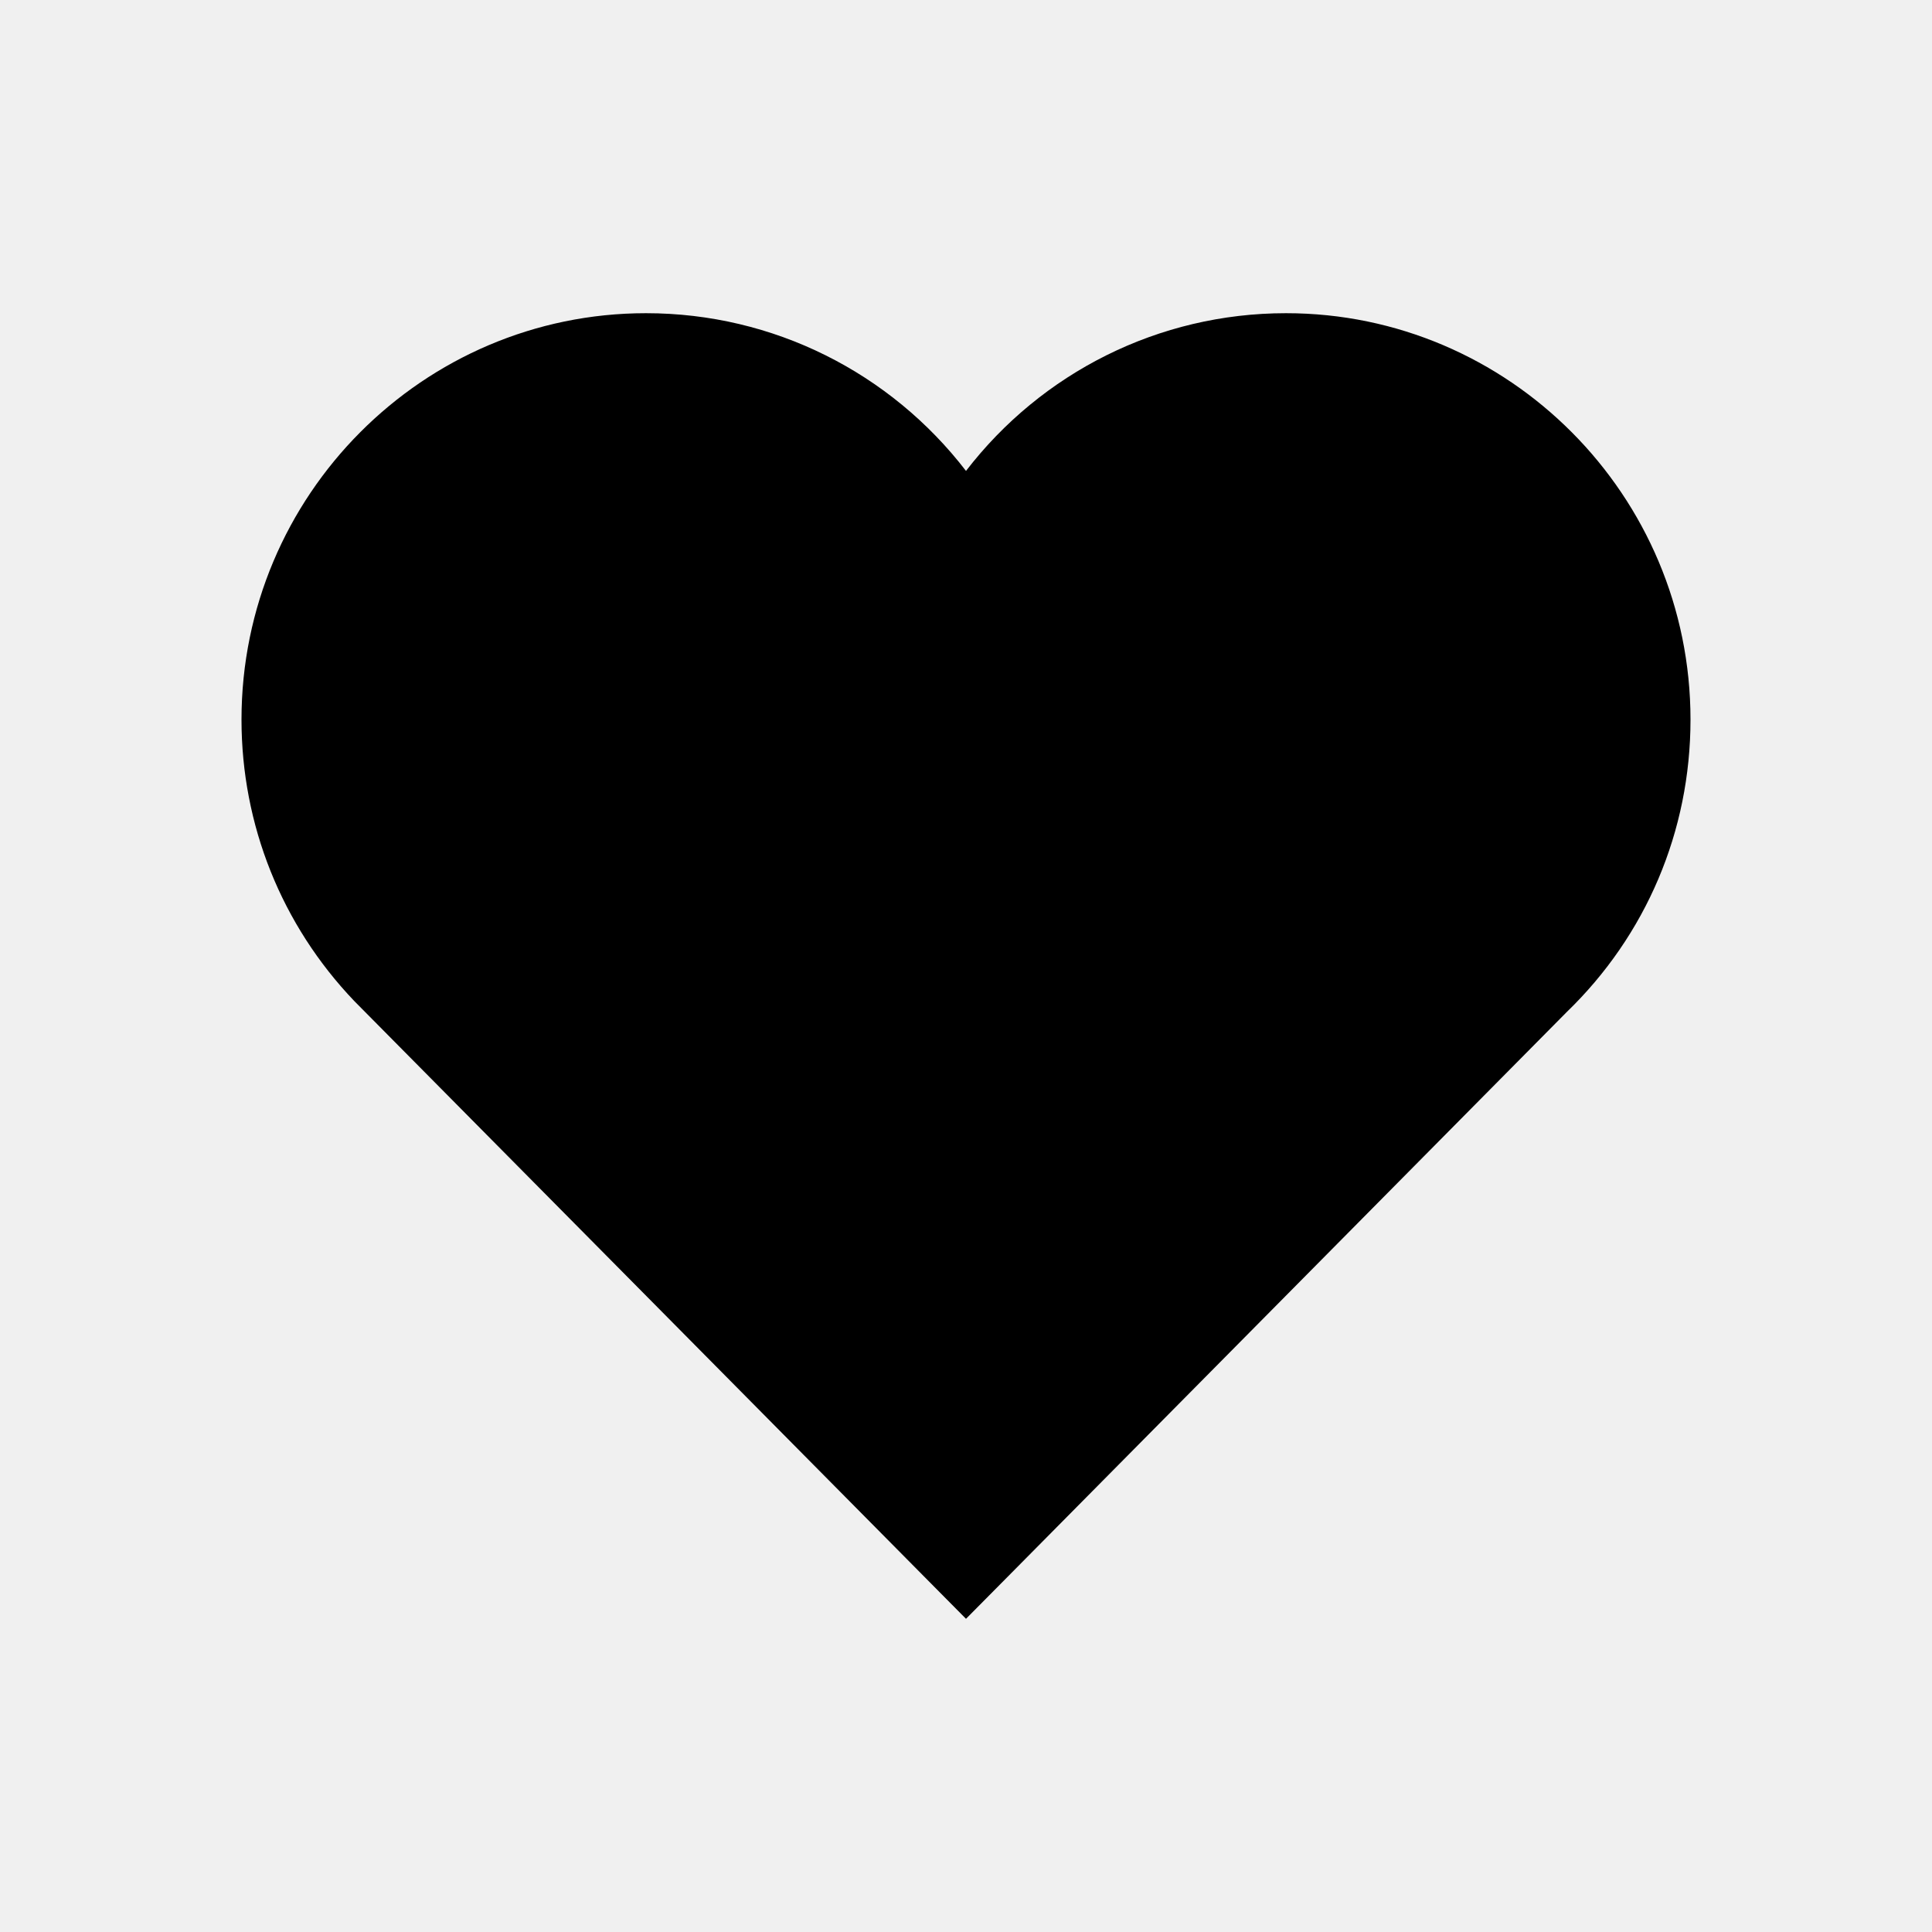
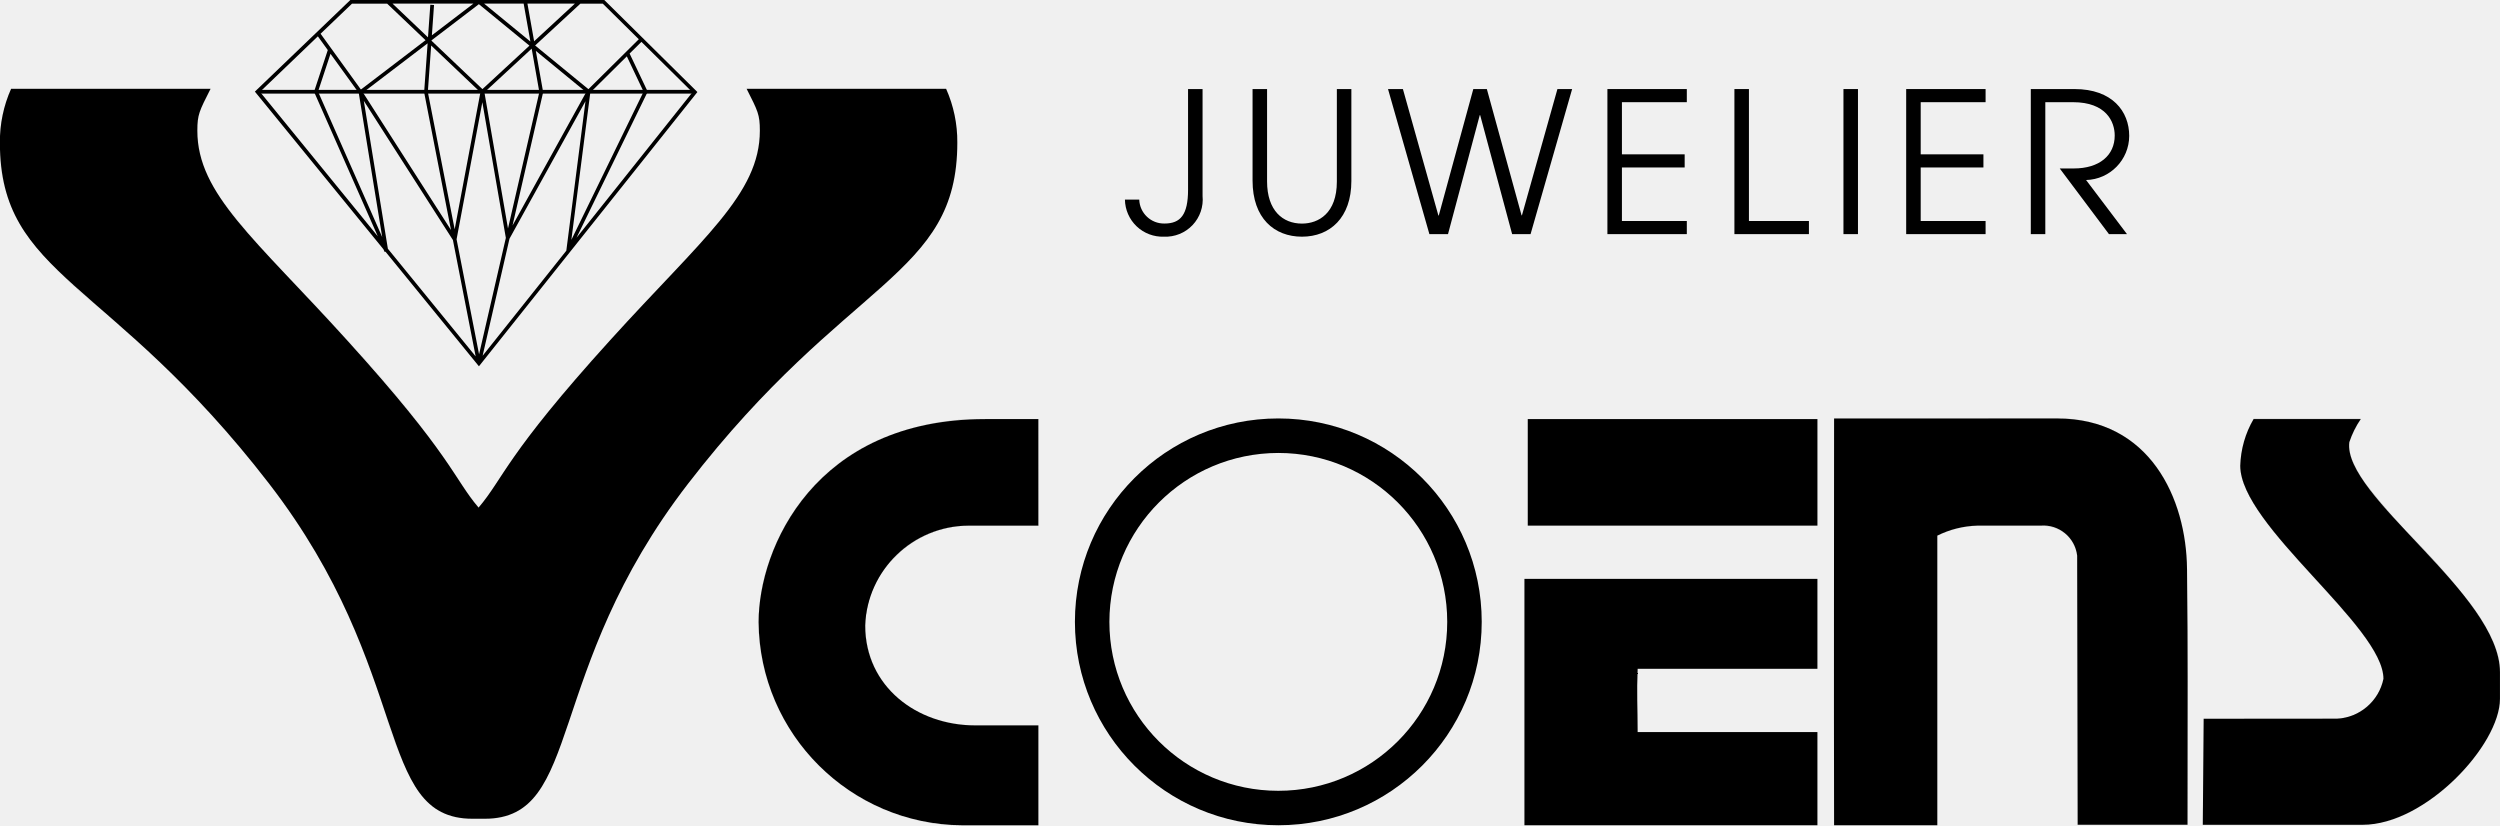
- <svg xmlns="http://www.w3.org/2000/svg" height="512px" id="Layer_1" style="enable-background:new 0 0 512 512;" version="1.1" viewBox="0 0 512 512" width="512px" xml:space="preserve">
-   <path d="M340.8,83C307,83,276,98.8,256,124.8c-20-26-51-41.8-84.8-41.8C112.1,83,64,131.3,64,190.7c0,27.9,10.6,54.4,29.9,74.6  L245.1,418l10.9,11l10.9-11l148.3-149.8c21-20.3,32.8-47.9,32.8-77.5C448,131.3,399.9,83,340.8,83L340.8,83z" />
+ <svg xmlns="http://www.w3.org/2000/svg" width="195.524" height="64.546" viewBox="0 0 195.524 64.546">
+   <g id="Group_31" data-name="Group 31" transform="translate(-375.959 -213.662)">
+     <g id="Group_19" data-name="Group 19" transform="translate(435.29 246.39)">
+       <g id="Group_13" data-name="Group 13" transform="translate(0 0.048)">
+         <path id="Path_23" data-name="Path 23" d="M617.32,337.214h4.167v8.333h-5.468a8.117,8.117,0,0,0-8.073,7.812c0,4.765,4.036,7.812,8.594,7.812h4.948v7.812H615.5A16.033,16.033,0,0,1,599.612,353.1c0-5.833,4.427-15.884,17.708-15.884Z" transform="translate(-599.612 -337.214)" />
+         <path id="Path_24" data-name="Path 24" d="M615.5,368.983a15.494,15.494,0,0,1-6.2-1.285,15.966,15.966,0,0,1-2.7-1.5,16.281,16.281,0,0,1-5.746-7.03,15.47,15.47,0,0,1-1.244-6.075,15.077,15.077,0,0,1,.9-4.943,16.775,16.775,0,0,1,1.2-2.646,16.124,16.124,0,0,1,1.773-2.54,15.562,15.562,0,0,1,5.465-4.093,20.177,20.177,0,0,1,8.369-1.662h4.167v8.333h-5.469a7.9,7.9,0,0,0-3.107.639,8.335,8.335,0,0,0-2.57,1.715,8.1,8.1,0,0,0-1.75,2.492,7.221,7.221,0,0,0-.646,2.967,7.527,7.527,0,0,0,.7,3.231,7.373,7.373,0,0,0,1.886,2.462,8.539,8.539,0,0,0,2.741,1.569,9.769,9.769,0,0,0,3.265.551h4.948v7.812Zm5.99-31.769H617.32a20.182,20.182,0,0,0-8.369,1.662,15.562,15.562,0,0,0-5.465,4.093,16.119,16.119,0,0,0-1.772,2.54,16.776,16.776,0,0,0-1.2,2.646,15.085,15.085,0,0,0-.9,4.943,15.47,15.47,0,0,0,1.244,6.075,16.173,16.173,0,0,0,1.461,2.694A16.315,16.315,0,0,0,606.6,366.2a15.937,15.937,0,0,0,2.7,1.5,15.5,15.5,0,0,0,6.2,1.285h5.99v-7.812h-4.948a9.776,9.776,0,0,1-3.265-.55,8.549,8.549,0,0,1-2.741-1.569,7.381,7.381,0,0,1-1.886-2.462,7.53,7.53,0,0,1-.7-3.231,7.223,7.223,0,0,1,.646-2.968,8.1,8.1,0,0,1,1.75-2.491,8.34,8.34,0,0,1,2.57-1.715,7.9,7.9,0,0,1,3.107-.638h5.469Z" transform="translate(-599.612 -337.214)" />
+       </g>
+       <g id="Group_14" data-name="Group 14" transform="translate(84.1 0)">
+         <path id="Path_25" data-name="Path 25" d="M934.092,337.035c7.264,0,10.1,6.27,10.156,11.766.079,7.448.039,9.41.039,20.009h-8.592l-.039-21.05a2.664,2.664,0,0,0-2.866-2.344h-4.946a7.484,7.484,0,0,0-3.126.781v22.656h-8.073c-.025-12.385,0-19.551,0-31.817Z" transform="translate(-916.633 -337.035)" />
+         <path id="Path_26" data-name="Path 26" d="M916.644,368.851c-.017-8.051-.012-13.761-.006-20.372,0-3.517.006-7.153.006-11.445h17.447a9.921,9.921,0,0,1,4.645,1.066,9,9,0,0,1,3.138,2.757,12.117,12.117,0,0,1,1.786,3.787,15.727,15.727,0,0,1,.587,4.157c.056,5.283.052,7.731.045,12.608,0,1.925-.006,4.32-.006,7.4h-8.592l-.04-21.051a2.558,2.558,0,0,0-.515-1.289,2.5,2.5,0,0,0-.87-.732,3.235,3.235,0,0,0-1.48-.322h-4.946a7.478,7.478,0,0,0-3.125.781v22.656Zm0-31.817c0,4.292,0,7.928-.006,11.445-.006,6.611-.01,12.321.006,20.372h8.073V346.2a7.474,7.474,0,0,1,3.125-.781h4.946a3.235,3.235,0,0,1,1.48.322,2.492,2.492,0,0,1,.87.732,2.558,2.558,0,0,1,.515,1.289l.04,21.051h8.592c0-3.081,0-5.476.006-7.4.007-4.877.01-7.325-.045-12.608a15.727,15.727,0,0,0-.587-4.157,12.116,12.116,0,0,0-1.786-3.787,9,9,0,0,0-3.139-2.757,9.92,9.92,0,0,0-4.644-1.066Z" transform="translate(-916.633 -337.034)" />
+       </g>
+       <g id="Group_15" data-name="Group 15" transform="translate(112.954 0.048)">
+         <path id="Path_27" data-name="Path 27" d="M1025.464,360.65h10.416a3.916,3.916,0,0,0,3.645-3.125c0-4.114-11.2-11.952-11.2-16.666a7.675,7.675,0,0,1,1.043-3.645h8.379a7.323,7.323,0,0,0-.89,1.8c-.56,4.2,11.78,11.9,11.78,17.995v2.083c0,3.619-5.813,9.853-10.741,9.853h-12.5Z" transform="translate(-1025.401 -337.214)" />
+         <path id="Path_28" data-name="Path 28" d="M1037.9,368.941h-12.5l.064-8.291h10.416a3.36,3.36,0,0,0,1.525-.367,4.086,4.086,0,0,0,1.147-.873,3.34,3.34,0,0,0,.973-1.885,3.827,3.827,0,0,0-.45-1.641,12.029,12.029,0,0,0-1.193-1.895c-.991-1.331-2.292-2.754-3.67-4.26-2.893-3.163-5.884-6.433-5.884-8.87a7.487,7.487,0,0,1,.98-3.522l.062-.123h8.379a7.448,7.448,0,0,0-.89,1.8,3.082,3.082,0,0,0,.3,1.619,9.525,9.525,0,0,0,1.12,1.859,50.705,50.705,0,0,0,3.726,4.239,55.518,55.518,0,0,1,4.509,5.193c1.432,1.979,2.129,3.642,2.129,5.085v2.083a6.509,6.509,0,0,1-.985,3.066,15.567,15.567,0,0,1-6,5.756A8.243,8.243,0,0,1,1037.9,368.941Zm-12.434-8.291-.064,8.291h12.5a8.243,8.243,0,0,0,3.757-1.031,15.564,15.564,0,0,0,6-5.756,6.507,6.507,0,0,0,.986-3.066V357c0-1.443-.7-3.106-2.129-5.085a55.518,55.518,0,0,0-4.509-5.193,50.661,50.661,0,0,1-3.726-4.239,9.513,9.513,0,0,1-1.12-1.859,3.08,3.08,0,0,1-.3-1.619,7.435,7.435,0,0,1,.89-1.8h-8.379l-.062.123a7.487,7.487,0,0,0-.98,3.522c0,2.437,2.991,5.708,5.884,8.87,1.378,1.506,2.679,2.929,3.67,4.26a12.05,12.05,0,0,1,1.193,1.895,3.822,3.822,0,0,1,.45,1.641,3.34,3.34,0,0,1-.973,1.885,4.09,4.09,0,0,1-1.147.873,3.36,3.36,0,0,1-1.525.367Z" transform="translate(-1025.4 -337.214)" />
+       </g>
+       <g id="Group_18" data-name="Group 18" transform="translate(59.894 0.048)">
+         <g id="Group_16" data-name="Group 16" transform="translate(0.26)">
+           <path id="Path_29" data-name="Path 29" d="M826.364,337.214H849.02v8.333H826.364v-8.333Z" transform="translate(-826.364 -337.214)" />
+           <path id="Path_30" data-name="Path 30" d="M826.364,345.547v-8.333H849.02v8.333Zm0-8.333v8.333H849.02v-8.333Z" transform="translate(-826.364 -337.214)" />
+         </g>
+         <g id="Group_17" data-name="Group 17" transform="translate(0 12.499)">
+           <path id="Path_31" data-name="Path 31" d="M848.3,403.6H825.385V384.33H848.3v7.031H834.24c-.08,1.928,0,3.021,0,4.947H848.3Z" transform="translate(-825.385 -384.33)" />
+           <path id="Path_32" data-name="Path 32" d="M848.3,403.6H825.385V384.33H848.3v7.031H834.24c-.051,1.251-.037,2.133-.019,3.154.01.549.019,1.117.019,1.793H848.3Zm0-19.27H825.385V403.6H848.3v-7.292H834.24c0-.676-.01-1.244-.019-1.793-.017-1.021-.033-1.9.019-3.154H848.3Z" transform="translate(-825.385 -384.33)" />
+         </g>
+       </g>
+     </g>
+     <g id="Group_20" data-name="Group 20" transform="translate(395.898 213.662)">
+       <path id="Path_33" data-name="Path 33" d="M468.64,242.31l-7.31-8.965-.06.027-.1-.217-10.053-12.328,7.466-7.165h19.861l.043.042,7.239,7.156Zm-7.121-9.194,6.865,8.419-1.778-9.1-6.97-10.886Zm9.51-.784-2.1,9.153,6.545-8.215h0l1.5-11.694Zm-4.137.044,1.759,9,2.094-9.107-1.838-10.613ZM477.35,220.9l-1.481,11.522,5.648-11.591-1.31-2.762Zm3.075-3.049,1.414,2.981-5.566,11.424,9.065-11.378-3.989-3.943Zm-24.369,2.973,5.02,11.38-1.836-11.278-2.209-3.057Zm-4.539.022,9.214,11.3-4.987-11.306,1.075-3.262-.776-1.074Zm8.056.058,6.881,10.746-2.1-10.771.273-3.827Zm5.07-.044,2.1,10.737,2.013-10.714-3.851-3.661Zm4.426.025,1.844,10.647,2.452-10.666-.6-3.4Zm4.02-3.245.574,3.233-.007.029L471.267,231.3l5.759-10.427ZM456.256,216.3l3.153,4.364,5.056-3.857-3-2.856h-2.754Zm16.779.919,4.168,3.417,3.94-3.905-2.814-2.781h-1.756Zm-8.105-.374,3.983,3.787,3.678-3.4-3.955-3.243-3.7,2.826Zm4.117-2.9,3.617,2.965-.526-2.965Zm3.387,0,.523,2.945,3.186-2.945Zm-10.551,0,2.773,2.636.182-2.549.291.021-.169,2.371,3.248-2.479Z" transform="translate(-451.122 -213.662)" />
+       <path id="Path_34" data-name="Path 34" d="M708.765,339.732a13.211,13.211,0,1,1-13.211,13.211,13.226,13.226,0,0,1,13.211-13.211m0-2.7a15.908,15.908,0,1,0,15.909,15.908,15.908,15.908,0,0,0-15.909-15.908Z" transform="translate(-628.728 -304.306)" />
+     </g>
+     <g id="Group_21" data-name="Group 21" transform="translate(375.959 220.608)">
+       <path id="Path_35" data-name="Path 35" d="M413.863,296.934c7.72,0,4.538-11.468,15.91-26.205,12.446-16.144,21.057-16.144,21.057-26.675a10.151,10.151,0,0,0-.876-4.207h-15.6c.88,1.742,1.033,2.008,1.033,3.273,0,4.959-4.493,8.421-11.7,16.379-8.19,9.031-8.346,10.813-10.3,13.1-1.95-2.289-2.1-4.071-10.294-13.1-7.206-7.958-11.7-11.42-11.7-16.379,0-1.264.153-1.531,1.034-3.273h-15.6a10.117,10.117,0,0,0-.876,4.207c0,10.531,8.61,10.531,21.057,26.675,11.372,14.738,8.189,26.205,15.911,26.205Z" transform="translate(-375.959 -239.846)" />
+       <path id="Path_36" data-name="Path 36" d="M413.863,296.933h-.936a5.208,5.208,0,0,1-2.527-.57,5.044,5.044,0,0,1-1.75-1.637,25.5,25.5,0,0,1-2.534-6.035,75.861,75.861,0,0,0-3.1-8.091,51.033,51.033,0,0,0-6-9.873,82.481,82.481,0,0,0-7.218-8.211c-2.212-2.2-4.207-3.934-5.968-5.465a34.319,34.319,0,0,1-5.784-5.8,11.876,11.876,0,0,1-2.087-7.2,10.151,10.151,0,0,1,.876-4.207h15.6l-.07.139c-.816,1.613-.963,1.9-.963,3.134a9.455,9.455,0,0,0,2.01,5.569,61.56,61.56,0,0,0,5.586,6.4c1.225,1.3,2.614,2.766,4.1,4.41a78.811,78.811,0,0,1,8.716,10.9,20.386,20.386,0,0,0,1.578,2.2,20.432,20.432,0,0,0,1.581-2.2,78.972,78.972,0,0,1,8.716-10.9c1.489-1.644,2.878-3.114,4.1-4.41a61.6,61.6,0,0,0,5.585-6.4,9.456,9.456,0,0,0,2.01-5.569c0-1.229-.147-1.519-.961-3.13l-.072-.143h15.6a10.19,10.19,0,0,1,.876,4.207,11.877,11.877,0,0,1-2.087,7.2,34.324,34.324,0,0,1-5.784,5.8c-1.76,1.531-3.756,3.266-5.968,5.465a82.446,82.446,0,0,0-7.218,8.211,51.036,51.036,0,0,0-6,9.874,76.036,76.036,0,0,0-3.1,8.091,25.487,25.487,0,0,1-2.533,6.034,5.041,5.041,0,0,1-1.749,1.637A5.208,5.208,0,0,1,413.863,296.933Zm-21.43-57.087h-15.6a10.151,10.151,0,0,0-.876,4.207,11.875,11.875,0,0,0,2.087,7.2,34.317,34.317,0,0,0,5.784,5.8c1.76,1.53,3.756,3.265,5.968,5.465a82.481,82.481,0,0,1,7.218,8.211,51.031,51.031,0,0,1,6,9.873,76,76,0,0,1,3.1,8.091,25.485,25.485,0,0,0,2.534,6.035,5.047,5.047,0,0,0,1.75,1.637,5.208,5.208,0,0,0,2.527.57h.936a5.2,5.2,0,0,0,2.526-.57,5.038,5.038,0,0,0,1.749-1.637,25.487,25.487,0,0,0,2.533-6.034,76.034,76.034,0,0,1,3.1-8.091,51.053,51.053,0,0,1,6-9.874,82.415,82.415,0,0,1,7.218-8.211c2.212-2.2,4.207-3.935,5.968-5.465a34.322,34.322,0,0,0,5.784-5.8,11.876,11.876,0,0,0,2.087-7.2,10.19,10.19,0,0,0-.876-4.207h-15.6l.072.143c.814,1.611.961,1.9.961,3.13a9.456,9.456,0,0,1-2.01,5.569,61.6,61.6,0,0,1-5.585,6.4c-1.225,1.3-2.614,2.766-4.1,4.41a78.94,78.94,0,0,0-8.716,10.9,20.467,20.467,0,0,1-1.581,2.2,20.386,20.386,0,0,1-1.578-2.2,78.831,78.831,0,0,0-8.716-10.9c-1.489-1.644-2.878-3.113-4.1-4.41a61.631,61.631,0,0,1-5.586-6.4,9.457,9.457,0,0,1-2.01-5.569c0-1.23.147-1.521.963-3.134Z" transform="translate(-375.959 -239.846)" />
+     </g>
+     <g id="Group_22" data-name="Group 22" transform="translate(463.939 220.627)">
+       <path id="Path_37" data-name="Path 37" d="M712.542,239.918h1.135v8.357a2.909,2.909,0,0,1-3.021,3.189,2.947,2.947,0,0,1-3.051-2.9h1.12a1.937,1.937,0,0,0,1.978,1.871c1.242,0,1.84-.675,1.84-2.653Z" transform="translate(-707.605 -239.918)" />
+       <path id="Path_38" data-name="Path 38" d="M751.825,239.918h1.135v7.191c0,2.867-1.671,4.355-3.864,4.355-2.162,0-3.864-1.441-3.864-4.385v-7.161h1.135v7.222c0,2.284,1.227,3.3,2.729,3.3,1.3,0,2.729-.813,2.729-3.281Z" transform="translate(-735.25 -239.918)" />
+       <path id="Path_39" data-name="Path 39" d="M794.877,251.264l-2.5-9.307h-.031l-2.484,9.307h-1.456l-3.236-11.346h1.165l2.775,9.89h.03l2.7-9.89H792.9l2.714,9.875h.031l2.775-9.875h1.15l-3.251,11.346Z" transform="translate(-764.594 -239.918)" />
+       <path id="Path_40" data-name="Path 40" d="M849.849,251.264V239.918h6.21v1.027h-5.075v4.079h4.907v1.027h-4.907v4.186h5.075v1.027Z" transform="translate(-812.114 -239.918)" />
+       <path id="Path_41" data-name="Path 41" d="M887.3,251.264V239.918h1.135v10.319h4.692v1.027Z" transform="translate(-839.632 -239.918)" />
+       <path id="Path_42" data-name="Path 42" d="M919.44,251.264V239.918h1.135v11.346Z" transform="translate(-863.244 -239.918)" />
+       <path id="Path_43" data-name="Path 43" d="M937.934,251.264V239.918h6.21v1.027h-5.075v4.079h4.906v1.027h-4.906v4.186h5.075v1.027Z" transform="translate(-876.832 -239.918)" />
+       <path id="Path_44" data-name="Path 44" d="M980.8,251.264l-3.849-5.136h1.1c2.008,0,3.2-1.027,3.2-2.576,0-1.073-.659-2.607-3.266-2.607h-2.162v10.319h-1.135V239.918h3.419c2.959,0,4.278,1.748,4.278,3.665a3.466,3.466,0,0,1-3.373,3.45l3.2,4.232Z" transform="translate(-903.84 -239.918)" />
+     </g>
+     <g id="Group_23" data-name="Group 23" transform="translate(396.1 220.691)">
+       <line id="Line_2" data-name="Line 2" x2="34.178" transform="translate(0 0.146)" fill="#fff" />
+       <rect id="Rectangle_3" data-name="Rectangle 3" width="34.178" height="0.292" transform="translate(0 0)" />
+     </g>
+   </g>
</svg>
